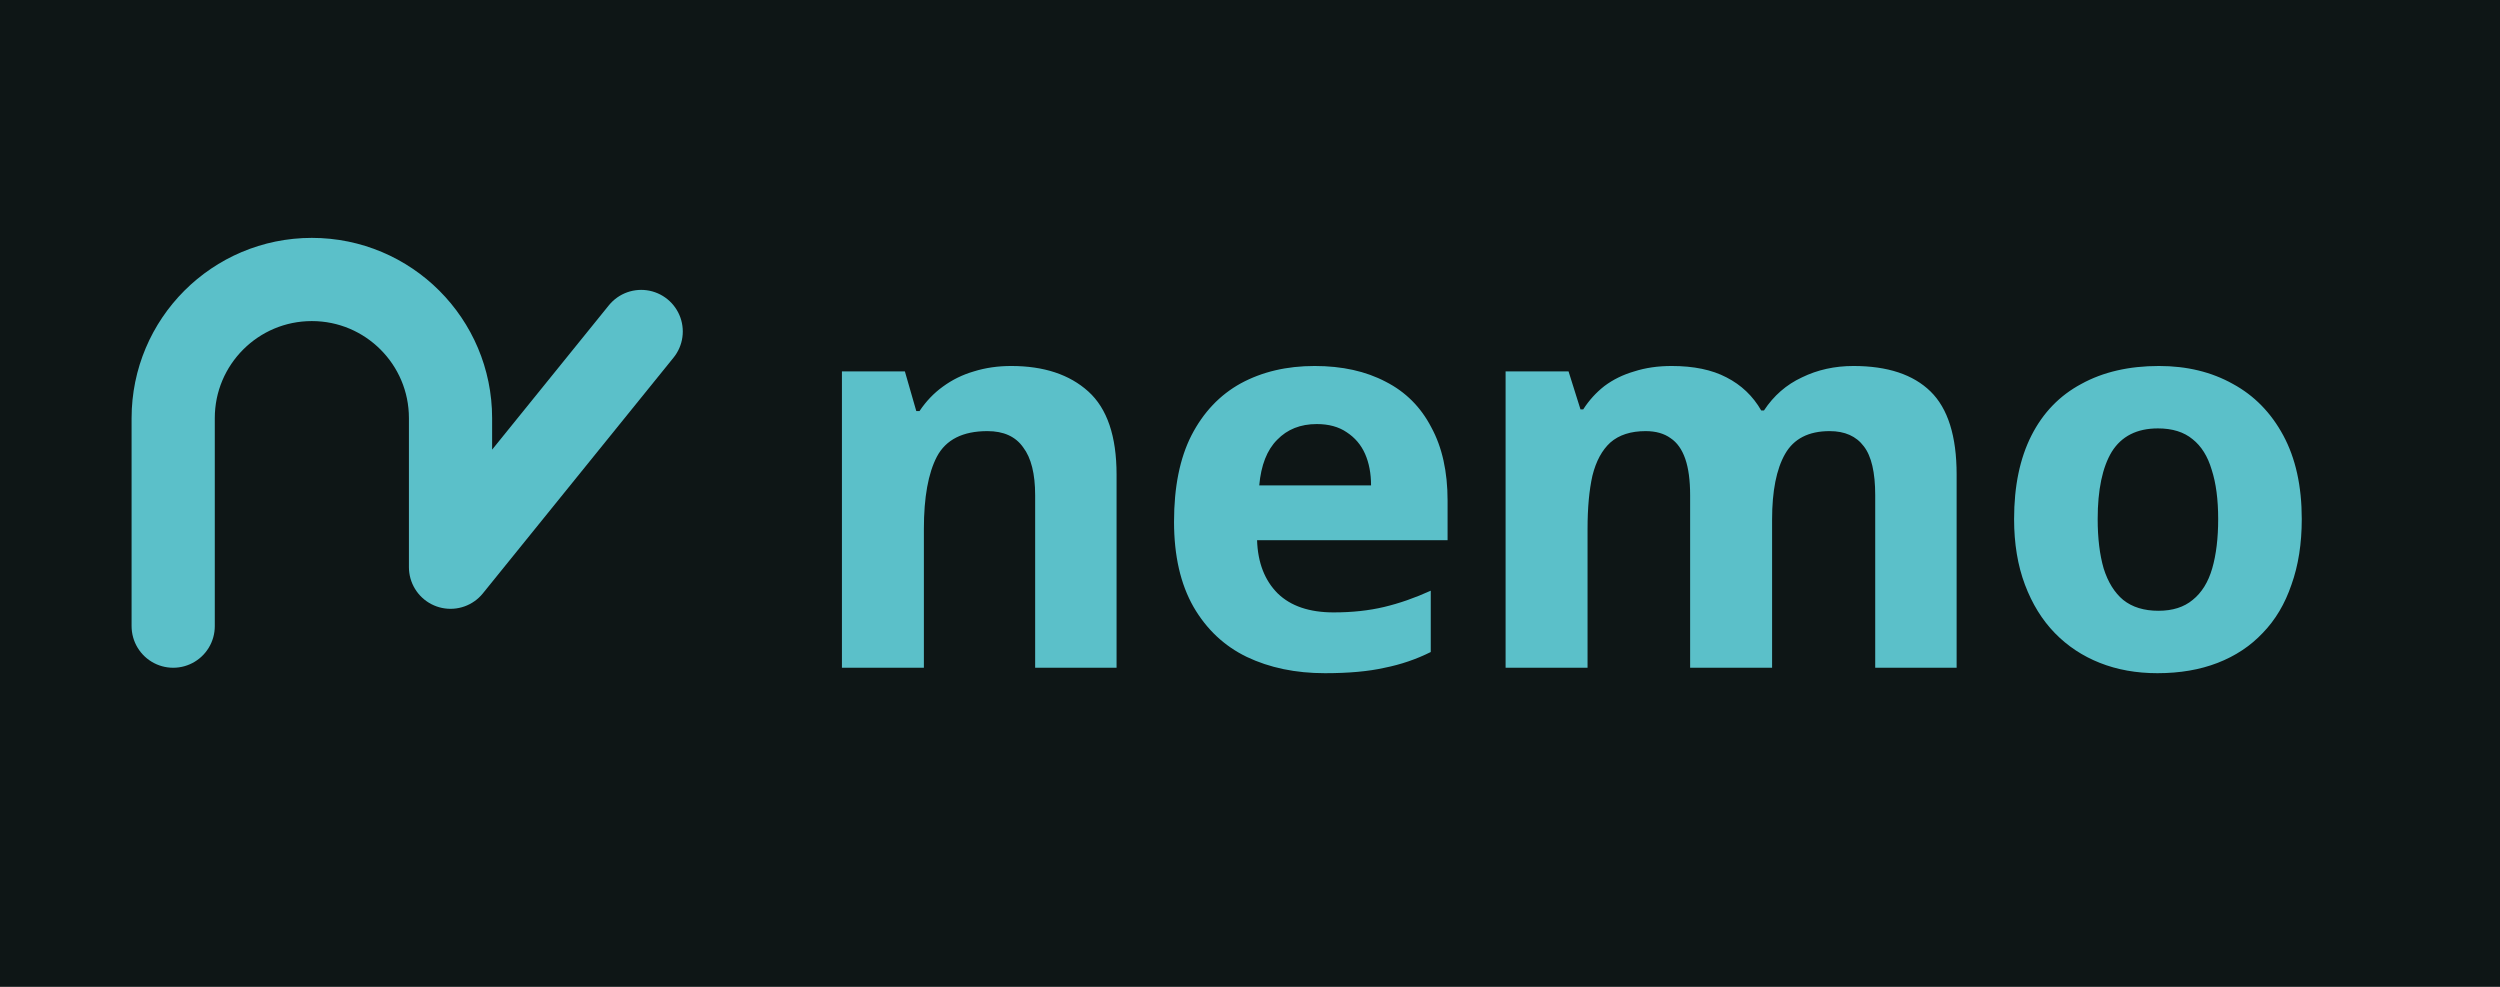
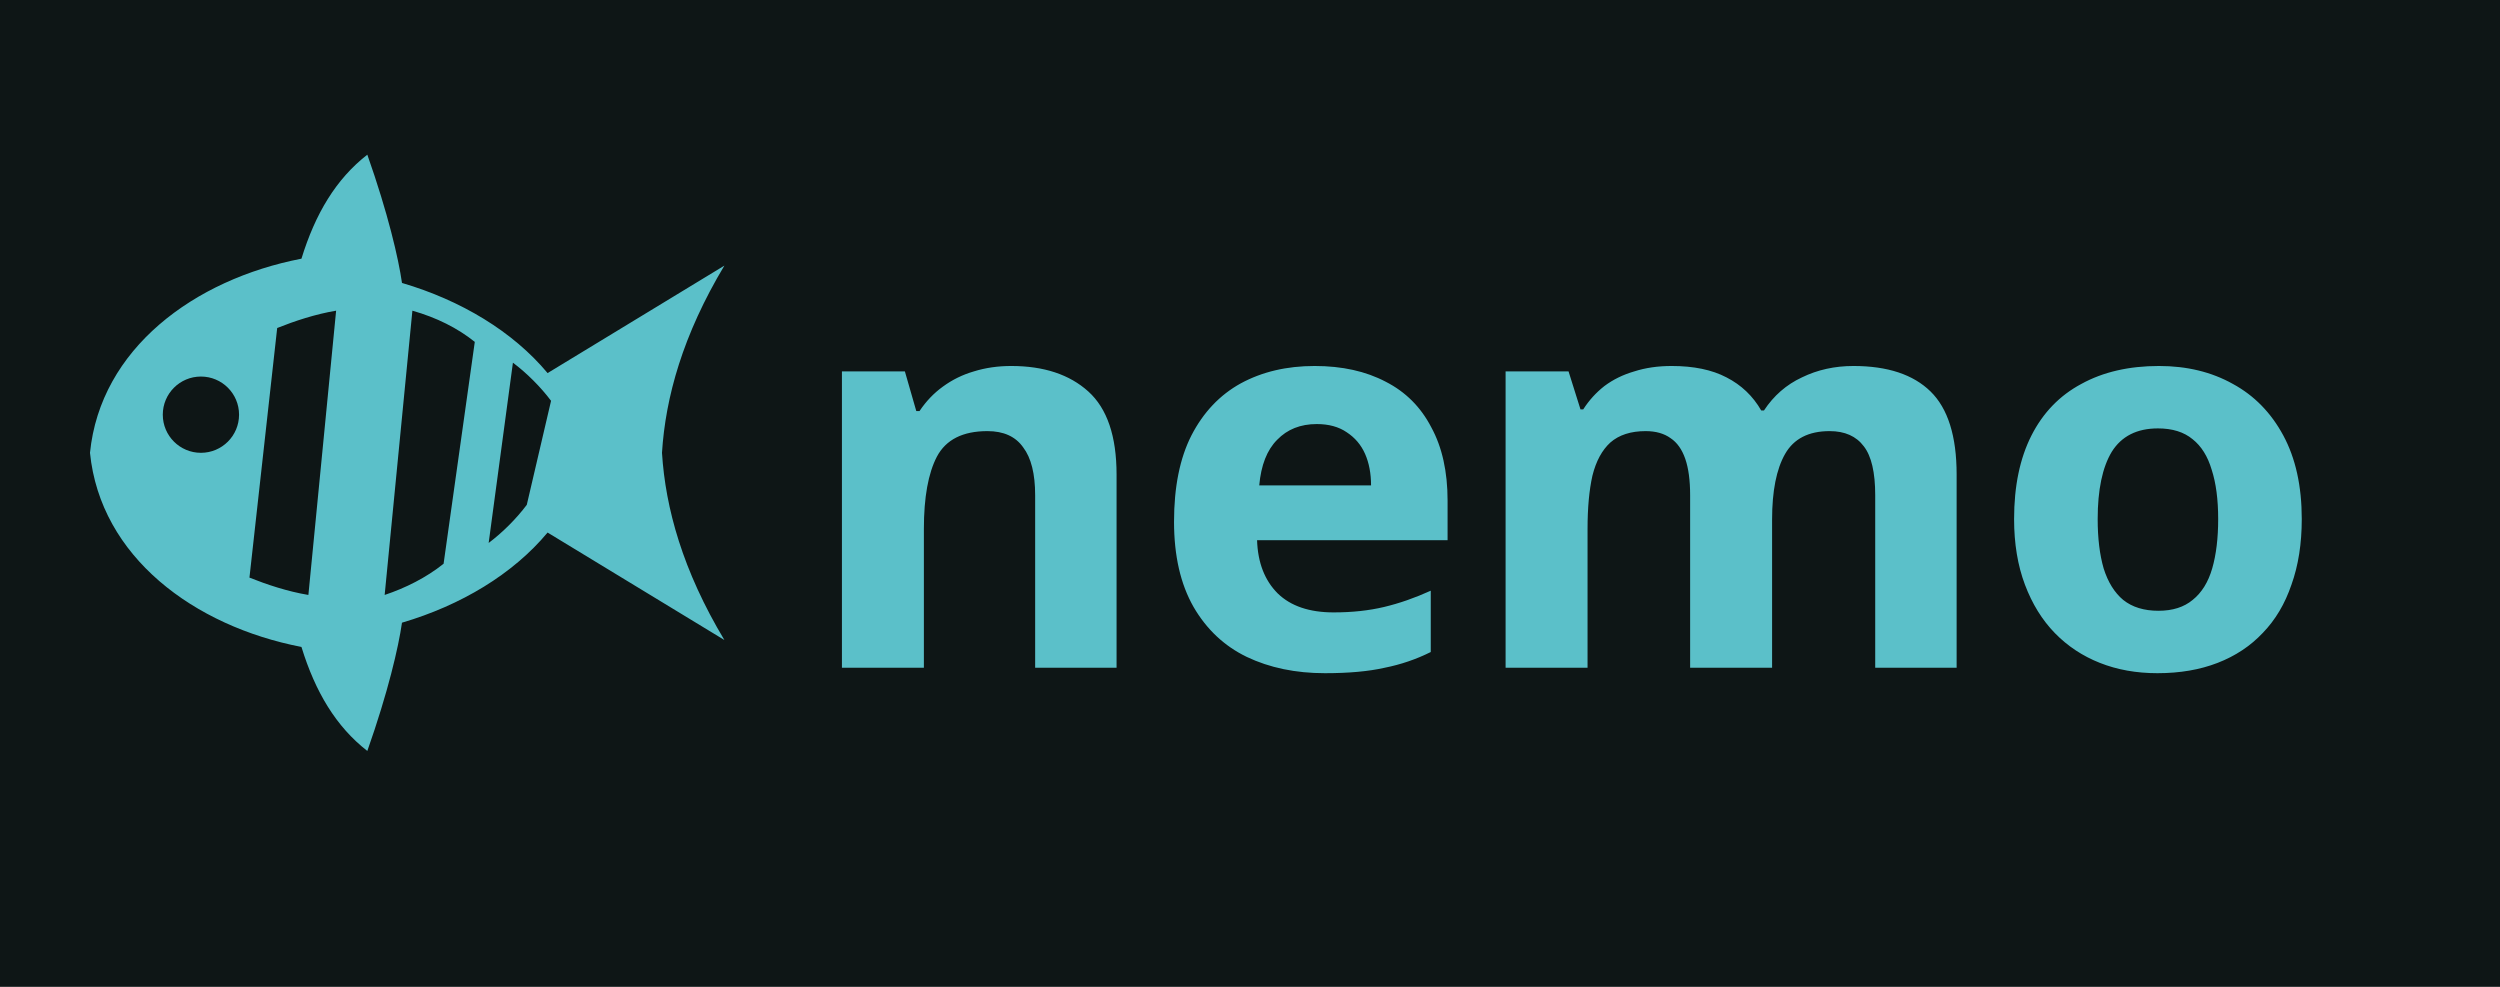
<svg xmlns="http://www.w3.org/2000/svg" width="760" height="300" viewBox="0 0 760 300" version="1.1" id="svg1">
  <rect width="760" height="300" fill="#0E1616" id="rect1" />
  <g transform="translate(-11.11 2.76) scale(0.526935)" id="g1">
-     <path d="M121 356 V236 A80 80 0 0 1 281 236 V322 L391 186" fill="none" stroke="#5BC0C9" stroke-width="48" stroke-linecap="round" stroke-linejoin="round" id="path1" />
+     <path d="M 73 256 C 79 196 133 156 195 144 C 203 118 215 98 233 84 C 245 118 251 144 253 158 C 287 168 317 186 337 210 L 439 148 C 415 188 405 224 403 256 C 405 288 415 324 439 364 L 337 302 C 317 326 287 344 253 354 C 251 368 245 394 233 428 C 215 414 203 394 195 368 C 133 356 79 316 73 256 Z M 181 184 C 191 180 203 176 215 174 L 199 338 C 187 336 175 332 165 328 Z M 259 174 C 273 178 285 184 295 192 L 277 320 C 267 328 255 334 243 338 Z M 317 204 C 325 210 333 218 339 226 L 325 286 C 319 294 311 302 303 308 Z M 115 234 A 22 22 0 1 0 159 234 A 22 22 0 1 0 115 234 Z" fill="#5BC0C9" fill-rule="evenodd" id="path1" />
  </g>
  <path d="m 307.425,111.26 q 14.85,0 23.43,7.755 8.58,7.755 8.58,25.245 V 203 h -24.75 v -52.47 q 0,-9.735 -3.63,-14.52 -3.465,-4.95 -10.89,-4.95 -11.22,0 -15.345,7.755 -3.96,7.59 -3.96,21.945 V 203 h -24.915 v -90.09 h 19.14 l 3.465,12.045 h 0.99 q 2.97,-4.455 7.095,-7.425 4.29,-3.135 9.405,-4.62 5.28,-1.65 11.385,-1.65 z m 92.215,0 q 12.54,0 21.615,4.785 9.075,4.62 13.86,13.86 4.95,9.075 4.95,22.275 v 12.045 h -57.915 q 0.33,10.23 6.27,16.17 5.94,5.775 16.995,5.775 8.415,0 15.345,-1.65 6.93,-1.65 14.19,-4.95 v 18.645 q -6.6,3.3 -14.025,4.785 -7.26,1.65 -18.15,1.65 -13.365,0 -23.76,-4.95 -10.23,-4.95 -16.17,-15.18 -5.94,-10.395 -5.94,-25.905 0,-15.84 5.28,-26.235 5.445,-10.56 15.015,-15.84 9.735,-5.28 22.44,-5.28 z m 0.66,17.655 q -7.425,0 -12.045,4.785 -4.62,4.62 -5.445,13.86 h 33.99 q 0,-5.445 -1.815,-9.57 -1.815,-4.125 -5.61,-6.6 -3.63,-2.475 -9.075,-2.475 z M 563.465,111.26 q 15.51,0 23.43,7.755 7.92,7.755 7.92,25.245 V 203 h -24.75 v -52.47 q 0,-10.395 -3.465,-14.85 -3.465,-4.62 -10.395,-4.62 -9.57,0 -13.53,6.93 -3.96,6.93 -3.96,19.965 V 203 h -24.915 v -52.47 q 0,-6.765 -1.485,-11.055 -1.485,-4.29 -4.455,-6.27 -2.97,-2.145 -7.59,-2.145 -6.765,0 -10.725,3.465 -3.795,3.465 -5.445,10.065 -1.485,6.6 -1.485,16.17 V 203 h -24.915 v -90.09 h 19.14 l 3.63,11.55 h 0.825 q 2.64,-4.125 6.435,-7.095 3.96,-2.97 9.075,-4.455 5.115,-1.65 11.385,-1.65 10.065,0 16.665,3.465 6.765,3.465 10.56,10.065 h 0.825 q 4.455,-6.765 11.55,-10.065 7.095,-3.465 15.675,-3.465 z M 699.735,157.79 q 0,11.22 -3.135,19.965 -2.97,8.745 -8.745,14.685 -5.61,5.94 -13.695,9.075 -8.085,3.135 -18.315,3.135 -9.57,0 -17.49,-3.135 -7.92,-3.135 -13.695,-9.075 -5.775,-5.94 -9.075,-14.685 -3.3,-8.745 -3.3,-19.965 0,-15.015 5.28,-25.41 5.28,-10.395 15.18,-15.675 9.9,-5.445 23.595,-5.445 12.705,0 22.44,5.445 9.735,5.28 15.345,15.675 5.61,10.395 5.61,25.41 z m -62.04,0 q 0,8.745 1.815,15.015 1.98,6.27 5.94,9.57 4.125,3.3 10.725,3.3 6.435,0 10.395,-3.3 4.125,-3.3 5.94,-9.57 1.815,-6.27 1.815,-15.015 0,-8.91 -1.98,-15.015 -1.815,-6.105 -5.775,-9.24 -3.96,-3.3 -10.56,-3.3 -9.57,0 -14.025,7.095 -4.29,7.095 -4.29,20.46 z" id="text1" style="font-weight:700;font-size:165px;font-family:Manrope;letter-spacing:-2;fill:#5bc0c9" aria-label="nemo" />
</svg>
